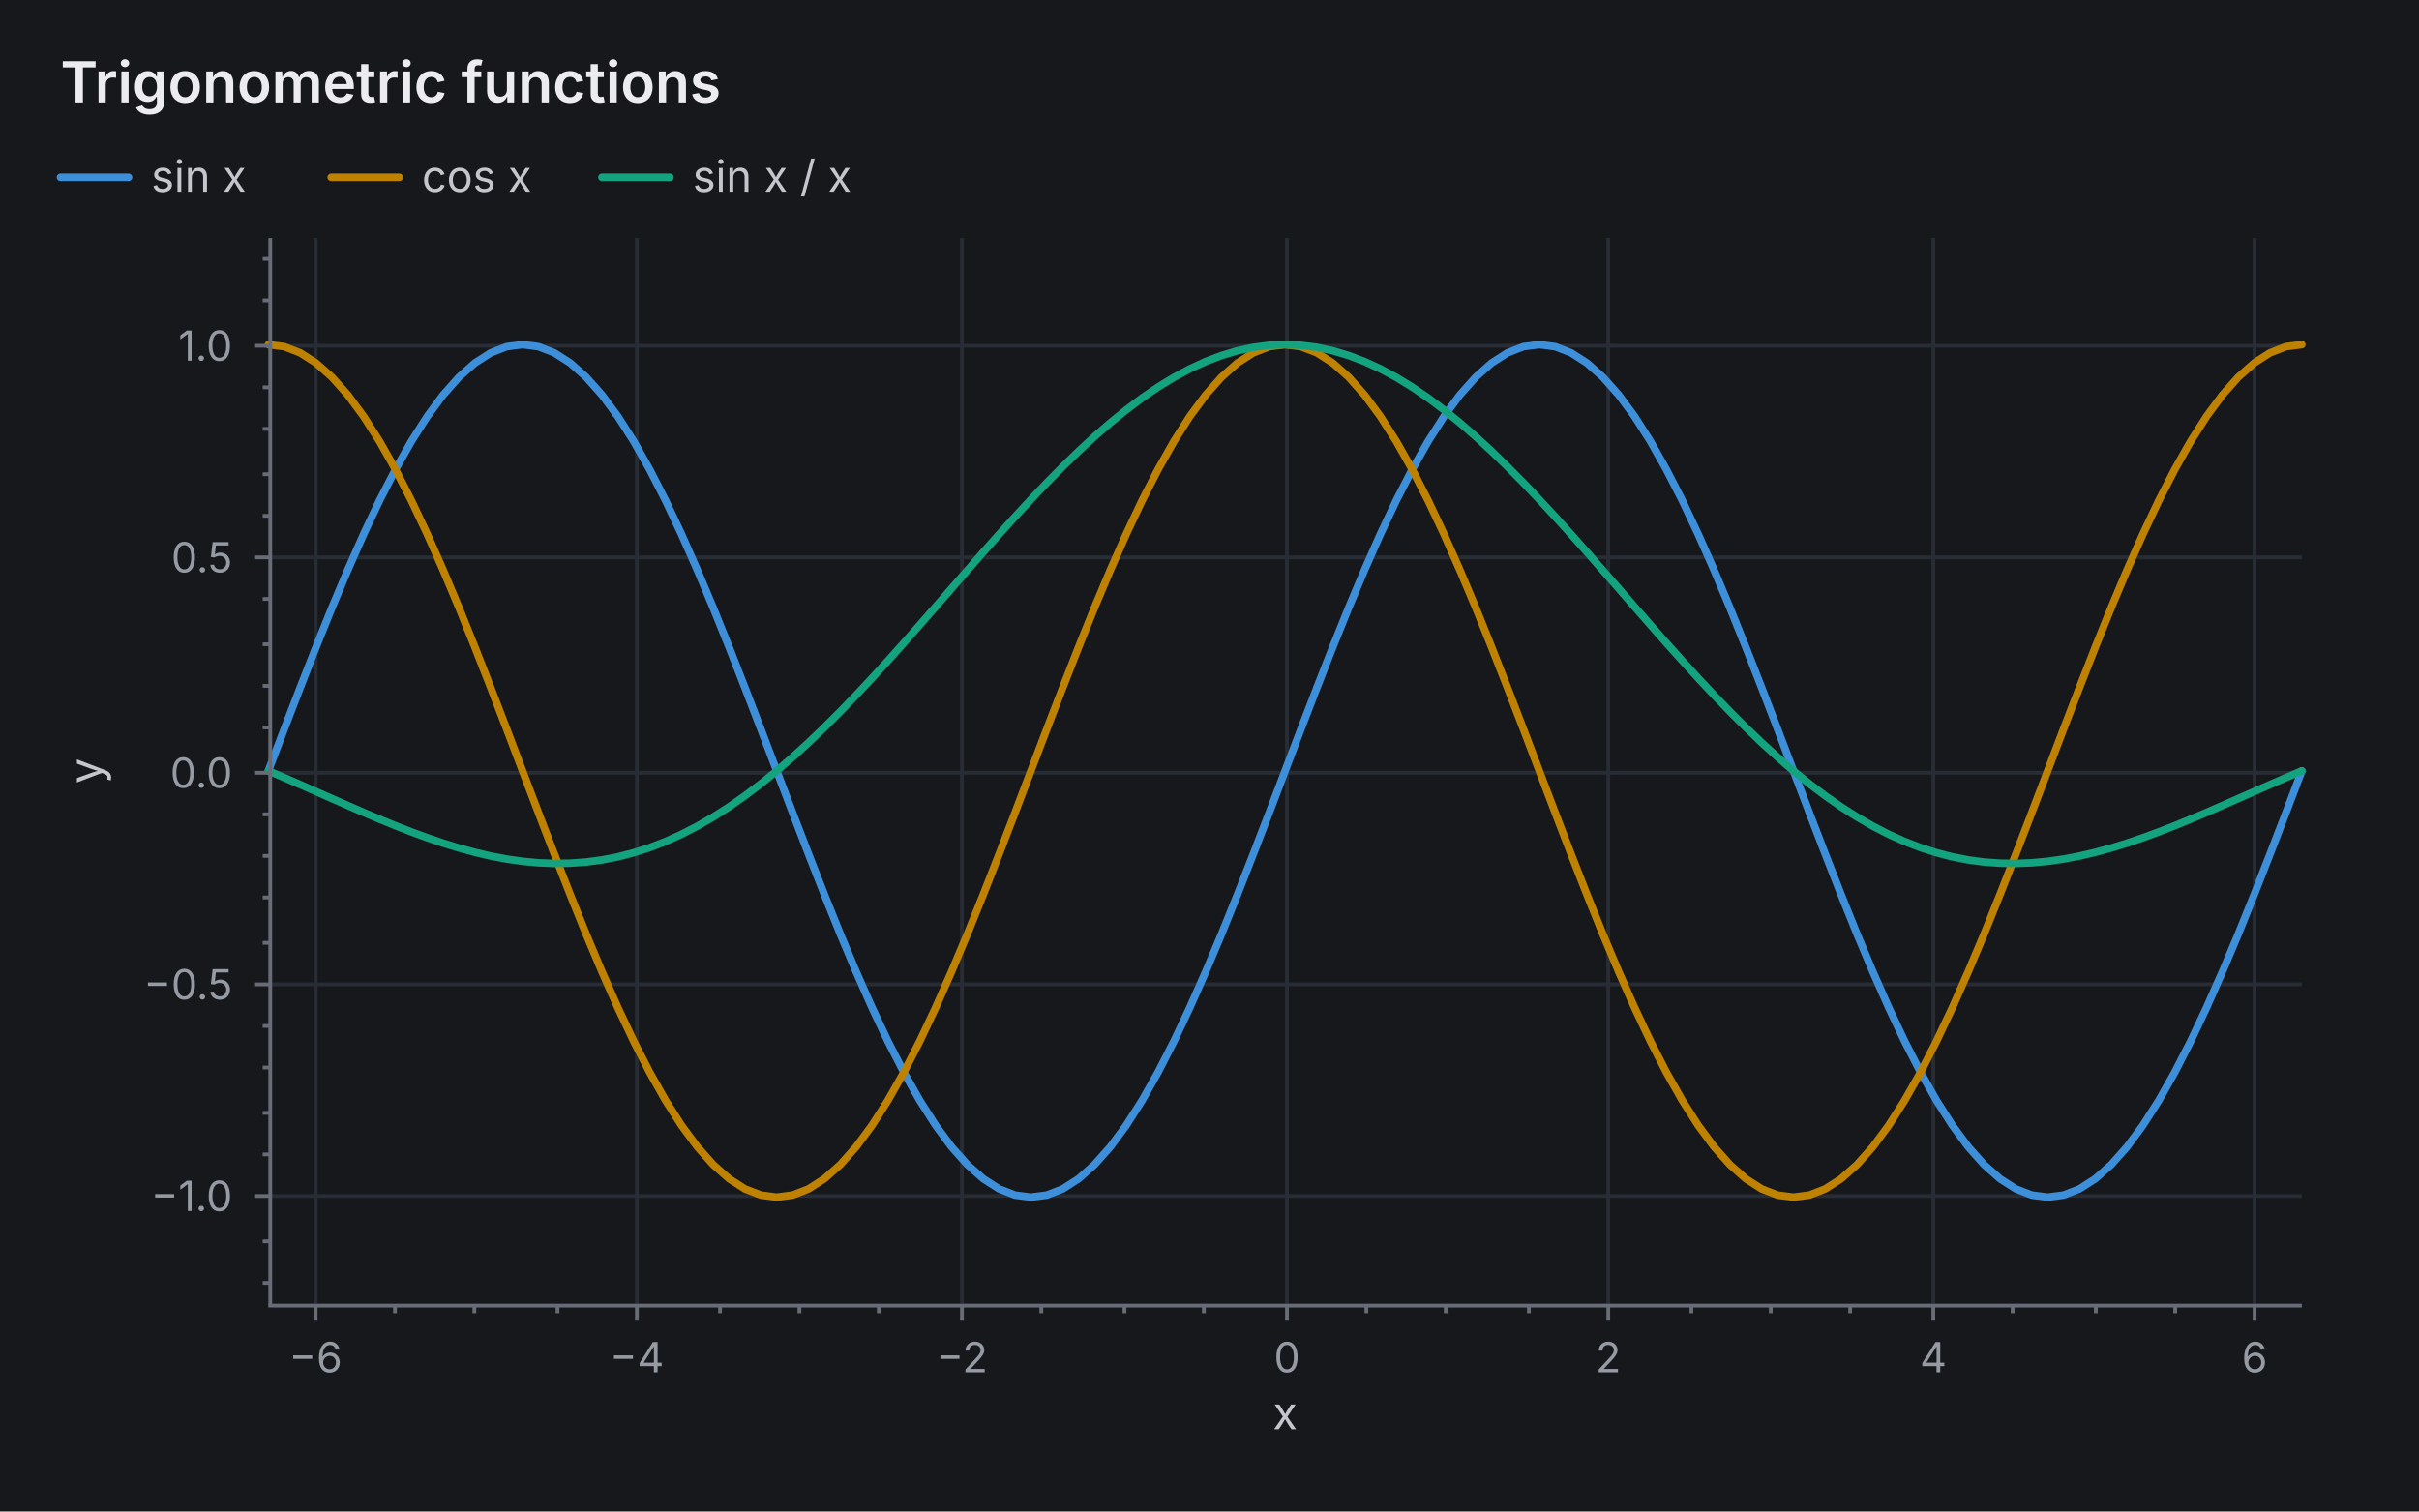
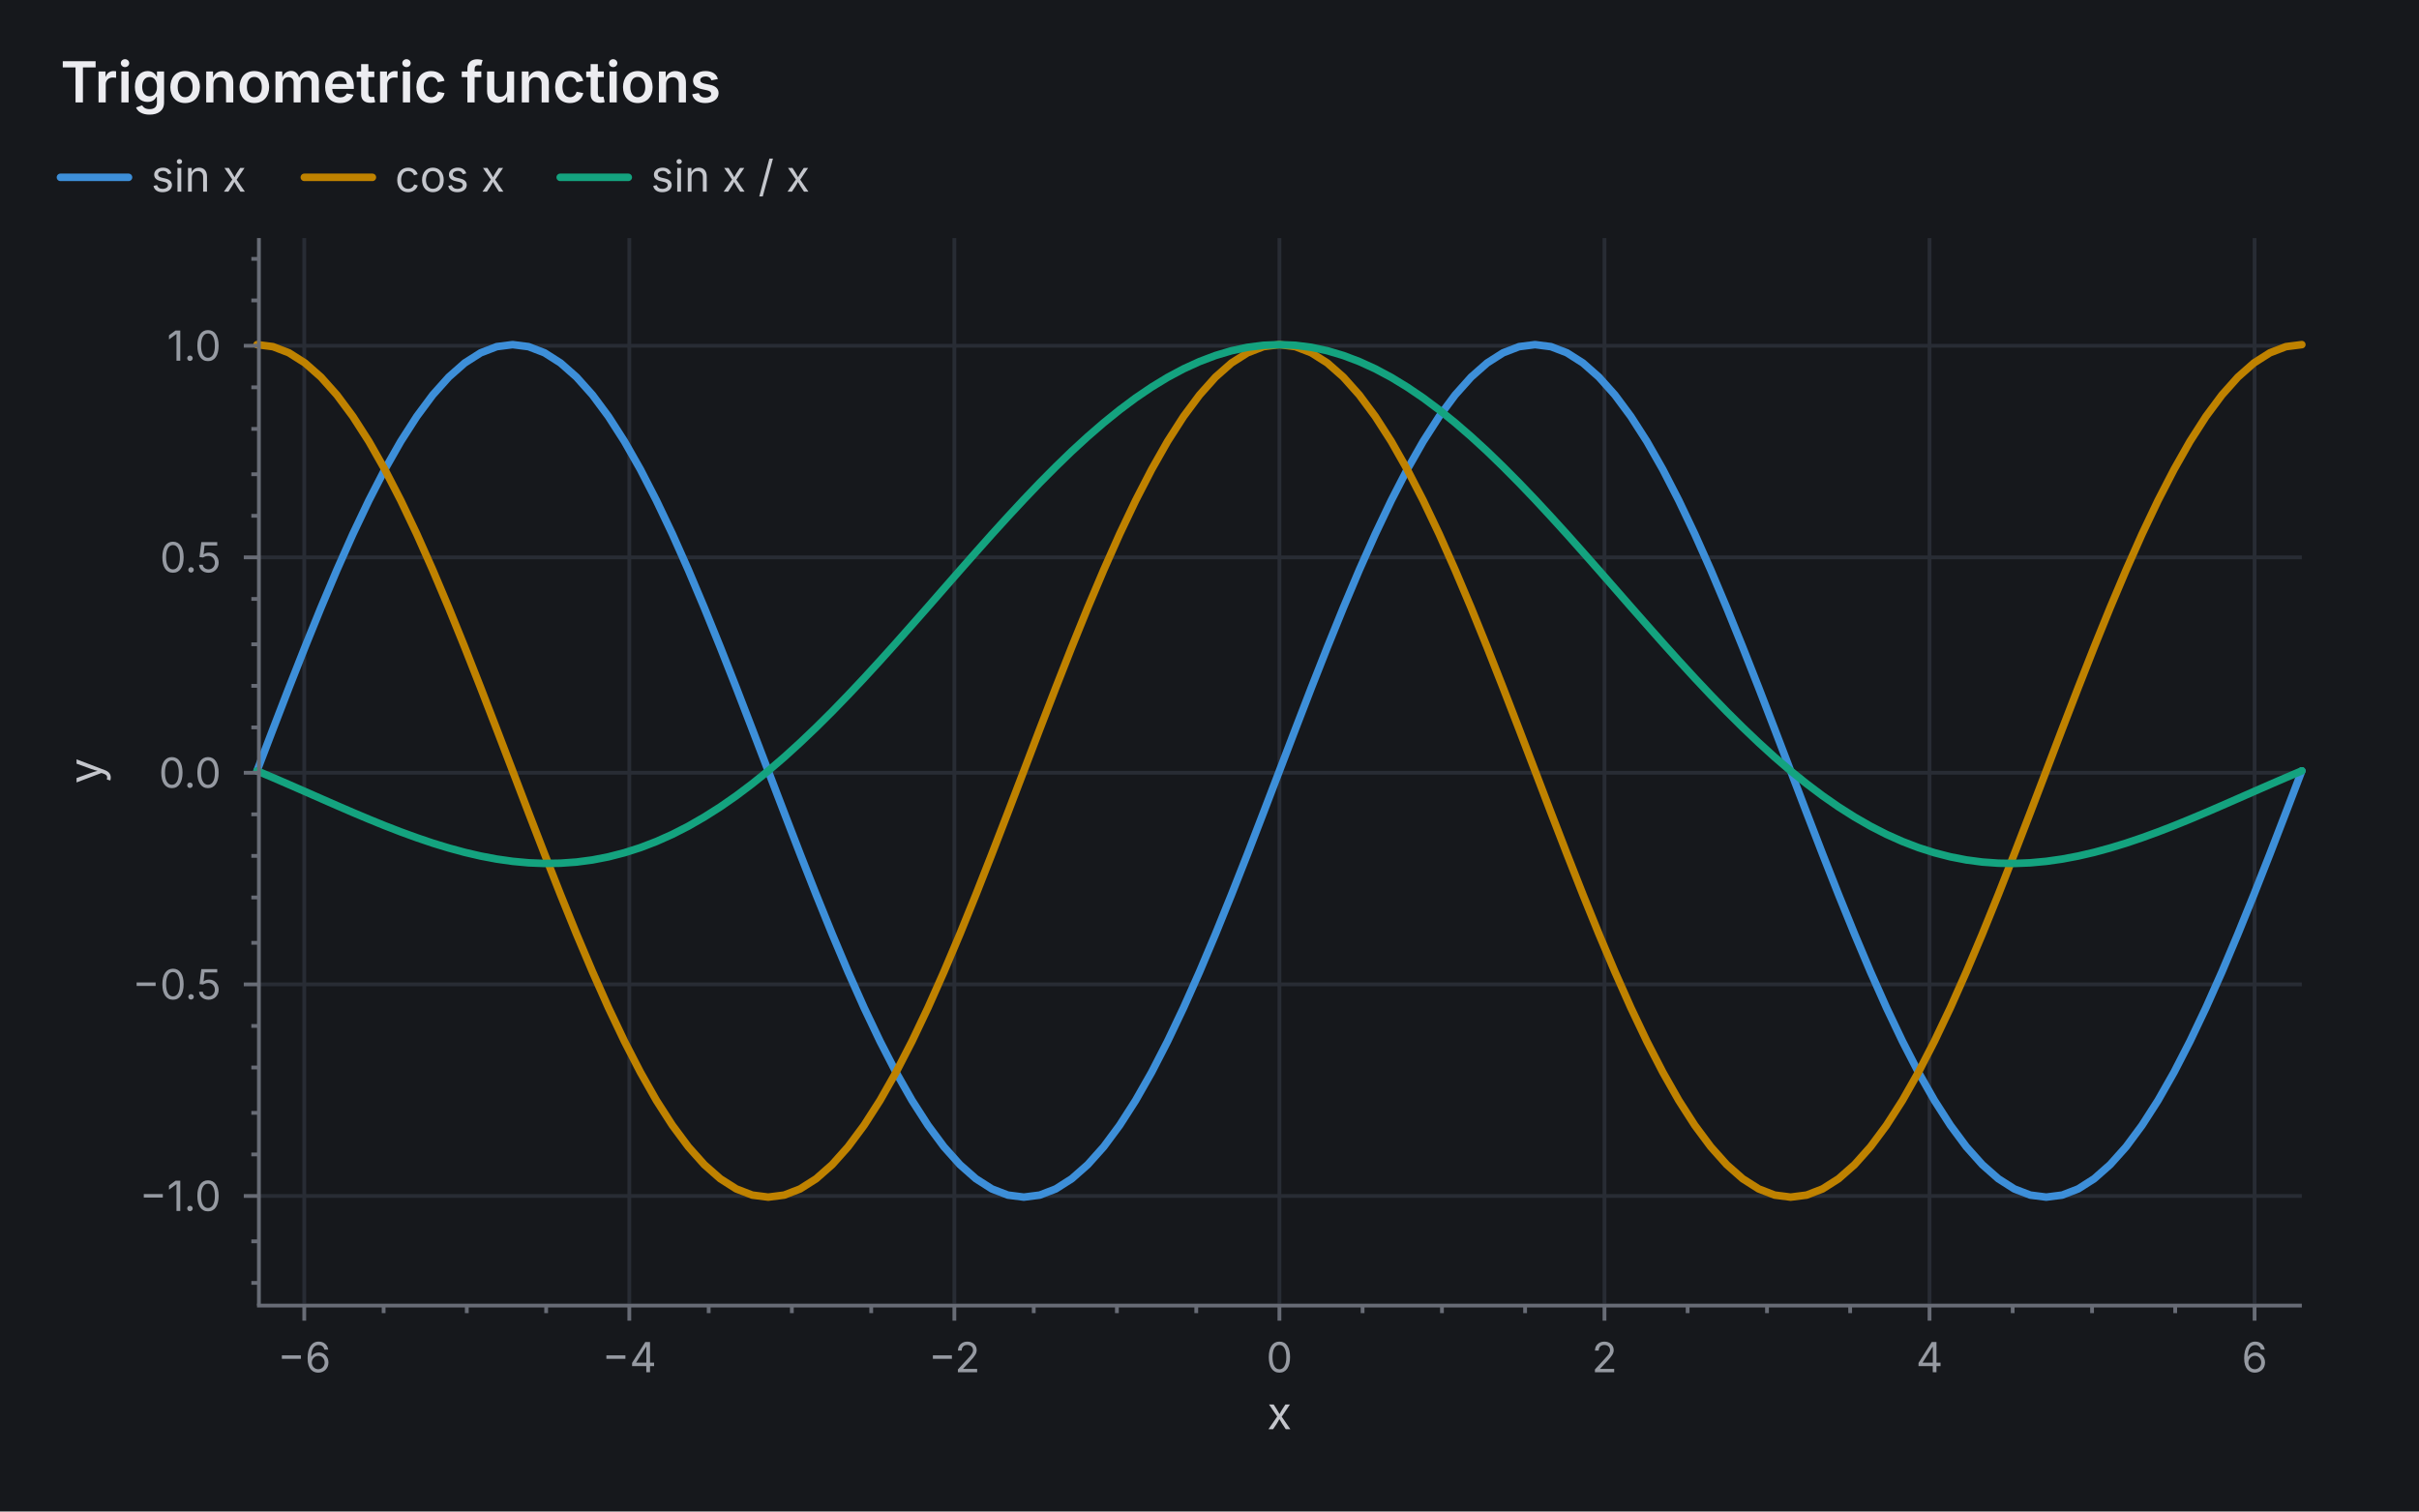
<svg xmlns="http://www.w3.org/2000/svg" width="640" height="400" viewBox="0 0 640 400">
  <defs>
    <clipPath id="c0">
-       <path d="M65 57 L615 57 L615 351 L65 351 Z" />
+       <path d="M62 57 L615 57 L615 351 L62 351 Z" />
    </clipPath>
  </defs>
  <path d="M0 0 L640 0 L640 400 L0 400 Z" fill="#16181c" />
  <text x="16" y="27.1" font-size="15" fill="#ececf0" text-anchor="start" font-family="Inter, &quot;Helvetica Neue&quot;, Helvetica, Arial, sans-serif" font-weight="600">Trigonometric functions</text>
  <path d="M16 46.93 L34 46.93" fill="none" stroke="#3d8fd9" stroke-width="2" stroke-linecap="round" />
  <text x="40" y="50.725" font-size="11.5" fill="#c4c6cc" text-anchor="start" font-family="Inter, &quot;Helvetica Neue&quot;, Helvetica, Arial, sans-serif">sin x</text>
-   <path d="M87.63 46.93 L105.63 46.93" fill="none" stroke="#bf8200" stroke-width="2" stroke-linecap="round" />
-   <text x="111.625" y="50.725" font-size="11.5" fill="#c4c6cc" text-anchor="start" font-family="Inter, &quot;Helvetica Neue&quot;, Helvetica, Arial, sans-serif">cos x</text>
-   <path d="M159.25 46.93 L177.25 46.93" fill="none" stroke="#14a37f" stroke-width="2" stroke-linecap="round" />
-   <text x="183.25" y="50.725" font-size="11.5" fill="#c4c6cc" text-anchor="start" font-family="Inter, &quot;Helvetica Neue&quot;, Helvetica, Arial, sans-serif">sin x / x</text>
-   <path d="M71 316.5 L609 316.5" fill="none" stroke="#282c34" stroke-width="1" />
-   <path d="M71 260.5 L609 260.5" fill="none" stroke="#282c34" stroke-width="1" />
-   <path d="M71 204.5 L609 204.5" fill="none" stroke="#282c34" stroke-width="1" />
-   <path d="M71 147.5 L609 147.5" fill="none" stroke="#282c34" stroke-width="1" />
-   <path d="M71 91.5 L609 91.5" fill="none" stroke="#282c34" stroke-width="1" />
-   <path d="M83.5 63 L83.5 345" fill="none" stroke="#282c34" stroke-width="1" />
-   <path d="M168.5 63 L168.5 345" fill="none" stroke="#282c34" stroke-width="1" />
-   <path d="M254.5 63 L254.5 345" fill="none" stroke="#282c34" stroke-width="1" />
-   <path d="M340.5 63 L340.5 345" fill="none" stroke="#282c34" stroke-width="1" />
-   <path d="M425.5 63 L425.5 345" fill="none" stroke="#282c34" stroke-width="1" />
-   <path d="M511.5 63 L511.5 345" fill="none" stroke="#282c34" stroke-width="1" />
+   <path d="M80.52 46.93 L98.52 46.93" fill="none" stroke="#bf8200" stroke-width="2" stroke-linecap="round" />
+   <text x="104.518" y="50.725" font-size="11.5" fill="#c4c6cc" text-anchor="start" font-family="Inter, &quot;Helvetica Neue&quot;, Helvetica, Arial, sans-serif">cos x</text>
+   <path d="M148.22 46.93 L166.22 46.93" fill="none" stroke="#14a37f" stroke-width="2" stroke-linecap="round" />
+   <text x="172.216" y="50.725" font-size="11.5" fill="#c4c6cc" text-anchor="start" font-family="Inter, &quot;Helvetica Neue&quot;, Helvetica, Arial, sans-serif">sin x / x</text>
+   <path d="M68 316.5 L609 316.5" fill="none" stroke="#282c34" stroke-width="1" />
+   <path d="M68 260.5 L609 260.5" fill="none" stroke="#282c34" stroke-width="1" />
+   <path d="M68 204.5 L609 204.5" fill="none" stroke="#282c34" stroke-width="1" />
+   <path d="M68 147.5 L609 147.5" fill="none" stroke="#282c34" stroke-width="1" />
+   <path d="M68 91.5 L609 91.5" fill="none" stroke="#282c34" stroke-width="1" />
+   <path d="M80.5 63 L80.5 345" fill="none" stroke="#282c34" stroke-width="1" />
+   <path d="M166.5 63 L166.5 345" fill="none" stroke="#282c34" stroke-width="1" />
+   <path d="M252.5 63 L252.5 345" fill="none" stroke="#282c34" stroke-width="1" />
+   <path d="M338.5 63 L338.5 345" fill="none" stroke="#282c34" stroke-width="1" />
+   <path d="M424.5 63 L424.5 345" fill="none" stroke="#282c34" stroke-width="1" />
+   <path d="M510.5 63 L510.5 345" fill="none" stroke="#282c34" stroke-width="1" />
  <path d="M596.5 63 L596.5 345" fill="none" stroke="#282c34" stroke-width="1" />
  <g clip-path="url(#c0)">
-     <path d="M71 204 L75.2 192.94 L79.41 181.99 L83.61 171.26 L87.81 160.83 L92.02 150.83 L96.22 141.33 L100.42 132.44 L104.63 124.24 L108.83 116.8 L113.03 110.21 L117.23 104.52 L121.44 99.79 L125.64 96.06 L129.84 93.37 L134.05 91.74 L138.25 91.2 L142.45 91.74 L146.66 93.37 L150.86 96.06 L155.06 99.79 L159.27 104.52 L163.47 110.21 L167.67 116.8 L171.88 124.24 L176.08 132.44 L180.28 141.33 L184.48 150.83 L188.69 160.83 L192.89 171.26 L197.09 181.99 L201.3 192.94 L205.5 204 L209.7 215.06 L213.91 226.01 L218.11 236.74 L222.31 247.17 L226.52 257.17 L230.72 266.67 L234.92 275.56 L239.13 283.76 L243.33 291.2 L247.53 297.79 L251.73 303.48 L255.94 308.21 L260.14 311.94 L264.34 314.63 L268.55 316.26 L272.75 316.8 L276.95 316.26 L281.16 314.63 L285.36 311.94 L289.56 308.21 L293.77 303.48 L297.97 297.79 L302.17 291.2 L306.38 283.76 L310.58 275.56 L314.78 266.67 L318.98 257.17 L323.19 247.17 L327.39 236.74 L331.59 226.01 L335.8 215.06 L340 204 L344.2 192.94 L348.41 181.99 L352.61 171.26 L356.81 160.83 L361.02 150.83 L365.22 141.33 L369.42 132.44 L373.63 124.24 L377.83 116.8 L382.03 110.21 L386.23 104.52 L390.44 99.79 L394.64 96.06 L398.84 93.37 L403.05 91.74 L407.25 91.2 L411.45 91.74 L415.66 93.37 L419.86 96.06 L424.06 99.79 L428.27 104.52 L432.47 110.21 L436.67 116.8 L440.87 124.24 L445.08 132.44 L449.28 141.33 L453.48 150.83 L457.69 160.83 L461.89 171.26 L466.09 181.99 L470.3 192.94 L474.5 204 L478.7 215.06 L482.91 226.01 L487.11 236.74 L491.31 247.17 L495.52 257.17 L499.72 266.67 L503.92 275.56 L508.13 283.76 L512.33 291.2 L516.53 297.79 L520.73 303.48 L524.94 308.21 L529.14 311.94 L533.34 314.63 L537.55 316.26 L541.75 316.8 L545.95 316.26 L550.16 314.63 L554.36 311.94 L558.56 308.21 L562.77 303.48 L566.97 297.79 L571.17 291.2 L575.38 283.76 L579.58 275.56 L583.78 266.67 L587.98 257.17 L592.19 247.17 L596.39 236.74 L600.59 226.01 L604.8 215.06 L609 204" fill="none" stroke="#3d8fd9" stroke-width="2" stroke-linecap="round" stroke-linejoin="round" />
-     <path d="M71 91.2 L75.2 91.74 L79.41 93.37 L83.61 96.06 L87.81 99.79 L92.02 104.52 L96.22 110.21 L100.42 116.8 L104.63 124.24 L108.83 132.44 L113.03 141.33 L117.23 150.83 L121.44 160.83 L125.64 171.26 L129.84 181.99 L134.05 192.94 L138.25 204 L142.45 215.06 L146.66 226.01 L150.86 236.74 L155.06 247.17 L159.27 257.17 L163.47 266.67 L167.67 275.56 L171.88 283.76 L176.08 291.2 L180.28 297.79 L184.48 303.48 L188.69 308.21 L192.89 311.94 L197.09 314.63 L201.3 316.26 L205.5 316.8 L209.7 316.26 L213.91 314.63 L218.11 311.94 L222.31 308.21 L226.52 303.48 L230.72 297.79 L234.92 291.2 L239.13 283.76 L243.33 275.56 L247.53 266.67 L251.73 257.17 L255.94 247.17 L260.14 236.74 L264.34 226.01 L268.55 215.06 L272.75 204 L276.95 192.94 L281.16 181.99 L285.36 171.26 L289.56 160.83 L293.77 150.83 L297.97 141.33 L302.17 132.44 L306.38 124.24 L310.58 116.8 L314.78 110.21 L318.98 104.52 L323.19 99.79 L327.39 96.06 L331.59 93.37 L335.8 91.74 L340 91.2 L344.2 91.74 L348.41 93.37 L352.61 96.06 L356.81 99.79 L361.02 104.52 L365.22 110.21 L369.42 116.8 L373.63 124.24 L377.83 132.44 L382.03 141.33 L386.23 150.83 L390.44 160.83 L394.64 171.26 L398.84 181.99 L403.05 192.94 L407.25 204 L411.45 215.06 L415.66 226.01 L419.86 236.74 L424.06 247.17 L428.27 257.17 L432.47 266.67 L436.67 275.56 L440.87 283.76 L445.08 291.2 L449.28 297.79 L453.48 303.48 L457.69 308.21 L461.89 311.94 L466.09 314.63 L470.3 316.26 L474.5 316.8 L478.7 316.26 L482.91 314.63 L487.11 311.94 L491.31 308.21 L495.52 303.48 L499.72 297.79 L503.92 291.2 L508.13 283.76 L512.33 275.56 L516.53 266.67 L520.73 257.17 L524.94 247.17 L529.14 236.74 L533.34 226.01 L537.55 215.06 L541.75 204 L545.95 192.94 L550.16 181.99 L554.36 171.26 L558.56 160.83 L562.77 150.83 L566.97 141.33 L571.17 132.44 L575.38 124.24 L579.58 116.8 L583.78 110.21 L587.98 104.52 L592.19 99.79 L596.39 96.06 L600.59 93.37 L604.8 91.74 L609 91.2" fill="none" stroke="#bf8200" stroke-width="2" stroke-linecap="round" stroke-linejoin="round" />
-     <path d="M71 204 L75.2 205.79 L79.41 207.62 L83.61 209.47 L87.81 211.33 L92.02 213.18 L96.22 215.01 L100.42 216.79 L104.63 218.51 L108.83 220.15 L113.03 221.69 L117.23 223.12 L121.44 224.41 L125.64 225.56 L129.84 226.54 L134.05 227.34 L138.25 227.94 L142.45 228.33 L146.66 228.5 L150.86 228.43 L155.06 228.13 L159.27 227.57 L163.47 226.75 L167.67 225.66 L171.88 224.31 L176.08 222.69 L180.28 220.8 L184.48 218.64 L188.69 216.21 L192.89 213.53 L197.09 210.59 L201.3 207.41 L205.5 204 L209.7 200.37 L213.91 196.53 L218.11 192.5 L222.31 188.3 L226.52 183.94 L230.72 179.45 L234.92 174.84 L239.13 170.15 L243.33 165.38 L247.53 160.58 L251.73 155.75 L255.94 150.92 L260.14 146.13 L264.34 141.39 L268.55 136.74 L272.75 132.19 L276.95 127.77 L281.16 123.51 L285.36 119.42 L289.56 115.54 L293.77 111.88 L297.97 108.47 L302.17 105.31 L306.38 102.44 L310.58 99.87 L314.78 97.61 L318.98 95.68 L323.19 94.08 L327.39 92.82 L331.59 91.92 L335.8 91.38 L340 91.2 L344.2 91.38 L348.41 91.92 L352.61 92.82 L356.81 94.08 L361.02 95.68 L365.22 97.61 L369.42 99.87 L373.63 102.44 L377.83 105.31 L382.03 108.47 L386.23 111.88 L390.44 115.54 L394.64 119.42 L398.84 123.51 L403.05 127.77 L407.25 132.19 L411.45 136.74 L415.66 141.39 L419.86 146.13 L424.06 150.92 L428.27 155.75 L432.47 160.58 L436.67 165.38 L440.87 170.15 L445.08 174.84 L449.28 179.45 L453.48 183.94 L457.69 188.3 L461.89 192.5 L466.09 196.53 L470.3 200.37 L474.5 204 L478.7 207.41 L482.91 210.59 L487.11 213.53 L491.31 216.21 L495.52 218.64 L499.72 220.8 L503.92 222.69 L508.13 224.31 L512.33 225.66 L516.53 226.75 L520.73 227.57 L524.94 228.13 L529.14 228.43 L533.34 228.5 L537.55 228.33 L541.75 227.94 L545.95 227.34 L550.16 226.54 L554.36 225.56 L558.56 224.41 L562.77 223.12 L566.97 221.69 L571.17 220.15 L575.38 218.51 L579.58 216.79 L583.78 215.01 L587.98 213.18 L592.19 211.33 L596.39 209.47 L600.59 207.62 L604.8 205.79 L609 204" fill="none" stroke="#14a37f" stroke-width="2" stroke-linecap="round" stroke-linejoin="round" />
+     <path d="M68 204 L72.23 192.94 L76.45 181.99 L80.68 171.26 L84.91 160.83 L89.13 150.83 L93.36 141.33 L97.59 132.44 L101.81 124.24 L106.04 116.8 L110.27 110.21 L114.49 104.52 L118.72 99.79 L122.95 96.06 L127.17 93.37 L131.4 91.74 L135.63 91.2 L139.85 91.74 L144.08 93.37 L148.3 96.06 L152.53 99.79 L156.76 104.52 L160.98 110.21 L165.21 116.8 L169.44 124.24 L173.66 132.44 L177.89 141.33 L182.12 150.83 L186.34 160.83 L190.57 171.26 L194.8 181.99 L199.02 192.94 L203.25 204 L207.48 215.06 L211.7 226.01 L215.93 236.74 L220.16 247.17 L224.38 257.17 L228.61 266.67 L232.84 275.56 L237.06 283.76 L241.29 291.2 L245.52 297.79 L249.74 303.48 L253.97 308.21 L258.2 311.94 L262.42 314.63 L266.65 316.26 L270.88 316.8 L275.1 316.26 L279.33 314.63 L283.55 311.94 L287.78 308.21 L292.01 303.48 L296.23 297.79 L300.46 291.2 L304.69 283.76 L308.91 275.56 L313.14 266.67 L317.37 257.17 L321.59 247.17 L325.82 236.74 L330.05 226.01 L334.27 215.06 L338.5 204 L342.73 192.94 L346.95 181.99 L351.18 171.26 L355.41 160.83 L359.63 150.83 L363.86 141.33 L368.09 132.44 L372.31 124.24 L376.54 116.8 L380.77 110.21 L384.99 104.52 L389.22 99.79 L393.45 96.06 L397.67 93.37 L401.9 91.74 L406.13 91.2 L410.35 91.74 L414.58 93.37 L418.8 96.06 L423.03 99.79 L427.26 104.52 L431.48 110.21 L435.71 116.8 L439.94 124.24 L444.16 132.44 L448.39 141.33 L452.62 150.83 L456.84 160.83 L461.07 171.26 L465.3 181.99 L469.52 192.94 L473.75 204 L477.98 215.06 L482.2 226.01 L486.43 236.74 L490.66 247.17 L494.88 257.17 L499.11 266.67 L503.34 275.56 L507.56 283.76 L511.79 291.2 L516.02 297.79 L520.24 303.48 L524.47 308.21 L528.7 311.94 L532.92 314.63 L537.15 316.26 L541.38 316.8 L545.6 316.26 L549.83 314.63 L554.05 311.94 L558.28 308.21 L562.51 303.48 L566.73 297.79 L570.96 291.2 L575.19 283.76 L579.41 275.56 L583.64 266.67 L587.87 257.17 L592.09 247.17 L596.32 236.74 L600.55 226.01 L604.77 215.06 L609 204" fill="none" stroke="#3d8fd9" stroke-width="2" stroke-linecap="round" stroke-linejoin="round" />
+     <path d="M68 91.2 L72.23 91.74 L76.45 93.37 L80.68 96.06 L84.91 99.79 L89.13 104.52 L93.36 110.21 L97.59 116.8 L101.81 124.24 L106.04 132.44 L110.27 141.33 L114.49 150.83 L118.72 160.83 L122.95 171.26 L127.17 181.99 L131.4 192.94 L135.63 204 L139.85 215.06 L144.08 226.01 L148.3 236.74 L152.53 247.17 L156.76 257.17 L160.98 266.67 L165.21 275.56 L169.44 283.76 L173.66 291.2 L177.89 297.79 L182.12 303.48 L186.34 308.21 L190.57 311.94 L194.8 314.63 L199.02 316.26 L203.25 316.8 L207.48 316.26 L211.7 314.63 L215.93 311.94 L220.16 308.21 L224.38 303.48 L228.61 297.79 L232.84 291.2 L237.06 283.76 L241.29 275.56 L245.52 266.67 L249.74 257.17 L253.97 247.17 L258.2 236.74 L262.42 226.01 L266.65 215.06 L270.88 204 L275.1 192.94 L279.33 181.99 L283.55 171.26 L287.78 160.83 L292.01 150.83 L296.23 141.33 L300.46 132.44 L304.69 124.24 L308.91 116.8 L313.14 110.21 L317.37 104.52 L321.59 99.79 L325.82 96.06 L330.05 93.37 L334.27 91.74 L338.5 91.2 L342.73 91.74 L346.95 93.37 L351.18 96.06 L355.41 99.79 L359.63 104.52 L363.86 110.21 L368.09 116.8 L372.31 124.24 L376.54 132.44 L380.77 141.33 L384.99 150.83 L389.22 160.83 L393.45 171.26 L397.67 181.99 L401.9 192.94 L406.13 204 L410.35 215.06 L414.58 226.01 L418.8 236.74 L423.03 247.17 L427.26 257.17 L431.48 266.67 L435.71 275.56 L439.94 283.76 L444.16 291.2 L448.39 297.79 L452.62 303.48 L456.84 308.21 L461.07 311.94 L465.3 314.63 L469.52 316.26 L473.75 316.8 L477.98 316.26 L482.2 314.63 L486.43 311.94 L490.66 308.21 L494.88 303.48 L499.11 297.79 L503.34 291.2 L507.56 283.76 L511.79 275.56 L516.02 266.67 L520.24 257.17 L524.47 247.17 L528.7 236.74 L532.92 226.01 L537.15 215.06 L541.38 204 L545.6 192.94 L549.83 181.99 L554.05 171.26 L558.28 160.83 L562.51 150.83 L566.73 141.33 L570.96 132.44 L575.19 124.24 L579.41 116.8 L583.64 110.21 L587.87 104.52 L592.09 99.79 L596.32 96.06 L600.55 93.37 L604.77 91.74 L609 91.2" fill="none" stroke="#bf8200" stroke-width="2" stroke-linecap="round" stroke-linejoin="round" />
+     <path d="M68 204 L72.23 205.79 L76.45 207.62 L80.68 209.47 L84.91 211.33 L89.13 213.18 L93.36 215.01 L97.59 216.79 L101.81 218.51 L106.04 220.15 L110.27 221.69 L114.49 223.12 L118.72 224.41 L122.95 225.56 L127.17 226.54 L131.4 227.34 L135.63 227.94 L139.85 228.33 L144.08 228.5 L148.3 228.43 L152.53 228.13 L156.76 227.57 L160.98 226.75 L165.21 225.66 L169.44 224.31 L173.66 222.69 L177.89 220.8 L182.12 218.64 L186.34 216.21 L190.57 213.53 L194.8 210.59 L199.02 207.41 L203.25 204 L207.48 200.37 L211.7 196.53 L215.93 192.5 L220.16 188.3 L224.38 183.94 L228.61 179.45 L232.84 174.84 L237.06 170.15 L241.29 165.38 L245.52 160.58 L249.74 155.75 L253.97 150.92 L258.2 146.13 L262.42 141.39 L266.65 136.74 L270.88 132.19 L275.1 127.77 L279.33 123.51 L283.55 119.42 L287.78 115.54 L292.01 111.88 L296.23 108.47 L300.46 105.31 L304.69 102.44 L308.91 99.87 L313.14 97.61 L317.37 95.68 L321.59 94.08 L325.82 92.82 L330.05 91.92 L334.27 91.38 L338.5 91.2 L342.73 91.38 L346.95 91.92 L351.18 92.82 L355.41 94.08 L359.63 95.68 L363.86 97.61 L368.09 99.87 L372.31 102.44 L376.54 105.31 L380.77 108.47 L384.99 111.88 L389.22 115.54 L393.45 119.42 L397.67 123.51 L401.9 127.77 L406.13 132.19 L410.35 136.74 L414.58 141.39 L418.8 146.13 L423.03 150.92 L427.26 155.75 L431.48 160.58 L435.71 165.38 L439.94 170.15 L444.16 174.84 L448.39 179.45 L452.62 183.94 L456.84 188.3 L461.07 192.5 L465.3 196.53 L469.52 200.37 L473.75 204 L477.98 207.41 L482.2 210.59 L486.43 213.53 L490.66 216.21 L494.88 218.64 L499.11 220.8 L503.34 222.69 L507.56 224.31 L511.79 225.66 L516.02 226.75 L520.24 227.57 L524.47 228.13 L528.7 228.43 L532.92 228.5 L537.15 228.33 L541.38 227.94 L545.6 227.34 L549.83 226.54 L554.05 225.56 L558.28 224.41 L562.51 223.12 L566.73 221.69 L570.96 220.15 L575.19 218.51 L579.41 216.79 L583.64 215.01 L587.87 213.18 L592.09 211.33 L596.32 209.47 L600.55 207.62 L604.77 205.79 L609 204" fill="none" stroke="#14a37f" stroke-width="2" stroke-linecap="round" stroke-linejoin="round" />
  </g>
-   <path d="M71 345.5 L609 345.5" fill="none" stroke="#686c76" stroke-width="1" />
-   <path d="M71.5 63 L71.5 345.5" fill="none" stroke="#686c76" stroke-width="1" />
-   <text x="83.5" y="363.14" font-size="11" fill="#969aa2" text-anchor="middle" font-family="Inter, &quot;Helvetica Neue&quot;, Helvetica, Arial, sans-serif">−6</text>
-   <text x="168.5" y="363.14" font-size="11" fill="#969aa2" text-anchor="middle" font-family="Inter, &quot;Helvetica Neue&quot;, Helvetica, Arial, sans-serif">−4</text>
-   <text x="254.5" y="363.14" font-size="11" fill="#969aa2" text-anchor="middle" font-family="Inter, &quot;Helvetica Neue&quot;, Helvetica, Arial, sans-serif">−2</text>
-   <text x="340.5" y="363.14" font-size="11" fill="#969aa2" text-anchor="middle" font-family="Inter, &quot;Helvetica Neue&quot;, Helvetica, Arial, sans-serif">0</text>
-   <text x="425.5" y="363.14" font-size="11" fill="#969aa2" text-anchor="middle" font-family="Inter, &quot;Helvetica Neue&quot;, Helvetica, Arial, sans-serif">2</text>
-   <text x="511.5" y="363.14" font-size="11" fill="#969aa2" text-anchor="middle" font-family="Inter, &quot;Helvetica Neue&quot;, Helvetica, Arial, sans-serif">4</text>
+   <path d="M68 345.5 L609 345.5" fill="none" stroke="#686c76" stroke-width="1" />
+   <path d="M68.5 63 L68.5 345.5" fill="none" stroke="#686c76" stroke-width="1" />
+   <text x="80.5" y="363.14" font-size="11" fill="#969aa2" text-anchor="middle" font-family="Inter, &quot;Helvetica Neue&quot;, Helvetica, Arial, sans-serif">−6</text>
+   <text x="166.5" y="363.14" font-size="11" fill="#969aa2" text-anchor="middle" font-family="Inter, &quot;Helvetica Neue&quot;, Helvetica, Arial, sans-serif">−4</text>
+   <text x="252.5" y="363.14" font-size="11" fill="#969aa2" text-anchor="middle" font-family="Inter, &quot;Helvetica Neue&quot;, Helvetica, Arial, sans-serif">−2</text>
+   <text x="338.5" y="363.14" font-size="11" fill="#969aa2" text-anchor="middle" font-family="Inter, &quot;Helvetica Neue&quot;, Helvetica, Arial, sans-serif">0</text>
+   <text x="424.5" y="363.14" font-size="11" fill="#969aa2" text-anchor="middle" font-family="Inter, &quot;Helvetica Neue&quot;, Helvetica, Arial, sans-serif">2</text>
+   <text x="510.5" y="363.14" font-size="11" fill="#969aa2" text-anchor="middle" font-family="Inter, &quot;Helvetica Neue&quot;, Helvetica, Arial, sans-serif">4</text>
  <text x="596.5" y="363.14" font-size="11" fill="#969aa2" text-anchor="middle" font-family="Inter, &quot;Helvetica Neue&quot;, Helvetica, Arial, sans-serif">6</text>
-   <text x="61.5" y="320.46" font-size="11" fill="#969aa2" text-anchor="end" font-family="Inter, &quot;Helvetica Neue&quot;, Helvetica, Arial, sans-serif">−1.0</text>
-   <text x="61.5" y="264.46" font-size="11" fill="#969aa2" text-anchor="end" font-family="Inter, &quot;Helvetica Neue&quot;, Helvetica, Arial, sans-serif">−0.5</text>
-   <text x="61.5" y="208.46" font-size="11" fill="#969aa2" text-anchor="end" font-family="Inter, &quot;Helvetica Neue&quot;, Helvetica, Arial, sans-serif">0.0</text>
-   <text x="61.5" y="151.46" font-size="11" fill="#969aa2" text-anchor="end" font-family="Inter, &quot;Helvetica Neue&quot;, Helvetica, Arial, sans-serif">0.5</text>
-   <text x="61.5" y="95.46" font-size="11" fill="#969aa2" text-anchor="end" font-family="Inter, &quot;Helvetica Neue&quot;, Helvetica, Arial, sans-serif">1.0</text>
-   <path d="M83.5 345.5 L83.5 349.5 M168.5 345.5 L168.5 349.5 M254.5 345.5 L254.5 349.5 M340.5 345.5 L340.5 349.5 M425.5 345.5 L425.5 349.5 M511.5 345.5 L511.5 349.5 M596.5 345.5 L596.5 349.5 M104.5 345.5 L104.5 347.5 M125.5 345.5 L125.5 347.5 M147.5 345.5 L147.5 347.5 M190.5 345.5 L190.5 347.5 M211.5 345.5 L211.5 347.5 M232.5 345.5 L232.5 347.5 M275.5 345.5 L275.5 347.5 M297.5 345.5 L297.5 347.5 M318.5 345.5 L318.5 347.5 M361.5 345.5 L361.5 347.5 M382.5 345.5 L382.5 347.5 M404.5 345.5 L404.5 347.5 M447.5 345.5 L447.5 347.5 M468.5 345.5 L468.5 347.5 M489.5 345.5 L489.5 347.5 M532.5 345.5 L532.5 347.5 M554.5 345.5 L554.5 347.5 M575.5 345.5 L575.5 347.5 M67.5 316.5 L71.5 316.5 M67.5 260.5 L71.5 260.5 M67.5 204.5 L71.5 204.5 M67.5 147.5 L71.5 147.5 M67.5 91.5 L71.5 91.5 M69.5 339.5 L71.5 339.5 M69.5 328.5 L71.5 328.5 M69.5 305.5 L71.5 305.5 M69.5 294.5 L71.5 294.5 M69.5 282.5 L71.5 282.5 M69.5 271.5 L71.5 271.5 M69.5 249.5 L71.5 249.5 M69.5 237.5 L71.5 237.5 M69.5 226.5 L71.5 226.5 M69.5 215.5 L71.5 215.5 M69.5 192.5 L71.5 192.5 M69.5 181.5 L71.5 181.5 M69.5 170.5 L71.5 170.5 M69.5 158.5 L71.5 158.5 M69.5 136.5 L71.5 136.5 M69.5 125.5 L71.5 125.5 M69.5 113.5 L71.5 113.5 M69.5 102.5 L71.5 102.5 M69.5 79.5 L71.5 79.5 M69.5 68.5 L71.5 68.5" fill="none" stroke="#686c76" stroke-width="1" />
-   <text x="340" y="378.22" font-size="12" fill="#c4c6cc" text-anchor="middle" font-family="Inter, &quot;Helvetica Neue&quot;, Helvetica, Arial, sans-serif">x</text>
-   <text x="26.9" y="204" font-size="12" fill="#c4c6cc" text-anchor="middle" font-family="Inter, &quot;Helvetica Neue&quot;, Helvetica, Arial, sans-serif" transform="rotate(-90 26.9 204)">y</text>
+   <text x="58.5" y="320.46" font-size="11" fill="#969aa2" text-anchor="end" font-family="Inter, &quot;Helvetica Neue&quot;, Helvetica, Arial, sans-serif">−1.0</text>
+   <text x="58.5" y="264.46" font-size="11" fill="#969aa2" text-anchor="end" font-family="Inter, &quot;Helvetica Neue&quot;, Helvetica, Arial, sans-serif">−0.5</text>
+   <text x="58.5" y="208.46" font-size="11" fill="#969aa2" text-anchor="end" font-family="Inter, &quot;Helvetica Neue&quot;, Helvetica, Arial, sans-serif">0.0</text>
+   <text x="58.5" y="151.46" font-size="11" fill="#969aa2" text-anchor="end" font-family="Inter, &quot;Helvetica Neue&quot;, Helvetica, Arial, sans-serif">0.5</text>
+   <text x="58.5" y="95.46" font-size="11" fill="#969aa2" text-anchor="end" font-family="Inter, &quot;Helvetica Neue&quot;, Helvetica, Arial, sans-serif">1.0</text>
+   <path d="M80.5 345.5 L80.5 349.5 M166.5 345.5 L166.5 349.5 M252.5 345.5 L252.5 349.5 M338.5 345.5 L338.5 349.5 M424.5 345.5 L424.5 349.5 M510.5 345.5 L510.5 349.5 M596.5 345.5 L596.5 349.5 M101.5 345.5 L101.5 347.5 M123.5 345.5 L123.5 347.5 M144.5 345.5 L144.5 347.5 M187.5 345.5 L187.5 347.5 M209.5 345.5 L209.5 347.5 M230.5 345.5 L230.5 347.5 M273.5 345.5 L273.5 347.5 M295.5 345.5 L295.5 347.5 M316.5 345.5 L316.5 347.5 M360.5 345.5 L360.5 347.5 M381.5 345.5 L381.5 347.5 M403.5 345.5 L403.5 347.5 M446.5 345.5 L446.5 347.5 M467.5 345.5 L467.5 347.5 M489.5 345.5 L489.5 347.5 M532.5 345.5 L532.5 347.5 M553.5 345.5 L553.5 347.5 M575.5 345.5 L575.5 347.5 M64.5 316.5 L68.5 316.5 M64.5 260.5 L68.5 260.5 M64.5 204.5 L68.5 204.5 M64.5 147.5 L68.5 147.5 M64.5 91.5 L68.5 91.5 M66.5 339.5 L68.5 339.5 M66.5 328.5 L68.5 328.5 M66.5 305.5 L68.5 305.5 M66.5 294.5 L68.5 294.5 M66.5 282.5 L68.5 282.5 M66.5 271.5 L68.5 271.5 M66.5 249.5 L68.5 249.5 M66.5 237.5 L68.5 237.5 M66.5 226.5 L68.5 226.5 M66.5 215.5 L68.5 215.5 M66.5 192.5 L68.5 192.5 M66.5 181.5 L68.5 181.5 M66.5 170.5 L68.5 170.5 M66.5 158.5 L68.5 158.5 M66.5 136.5 L68.5 136.5 M66.5 125.5 L68.5 125.5 M66.5 113.5 L68.5 113.5 M66.5 102.5 L68.5 102.5 M66.5 79.5 L68.5 79.5 M66.5 68.5 L68.5 68.5" fill="none" stroke="#686c76" stroke-width="1" />
+   <text x="338.5" y="378.22" font-size="12" fill="#c4c6cc" text-anchor="middle" font-family="Inter, &quot;Helvetica Neue&quot;, Helvetica, Arial, sans-serif">x</text>
+   <text x="26.804" y="204" font-size="12" fill="#c4c6cc" text-anchor="middle" font-family="Inter, &quot;Helvetica Neue&quot;, Helvetica, Arial, sans-serif" transform="rotate(-90 26.804 204)">y</text>
</svg>
